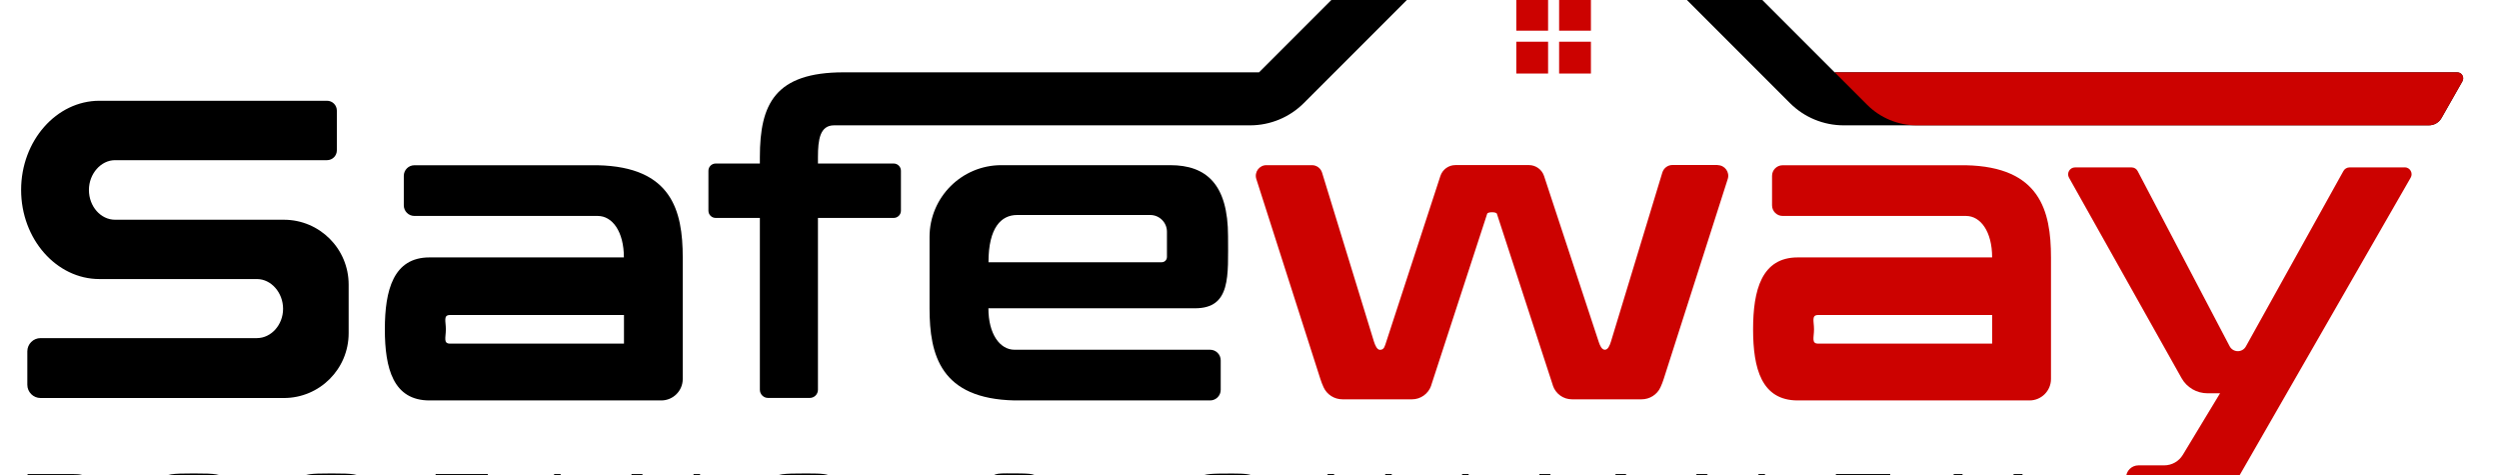
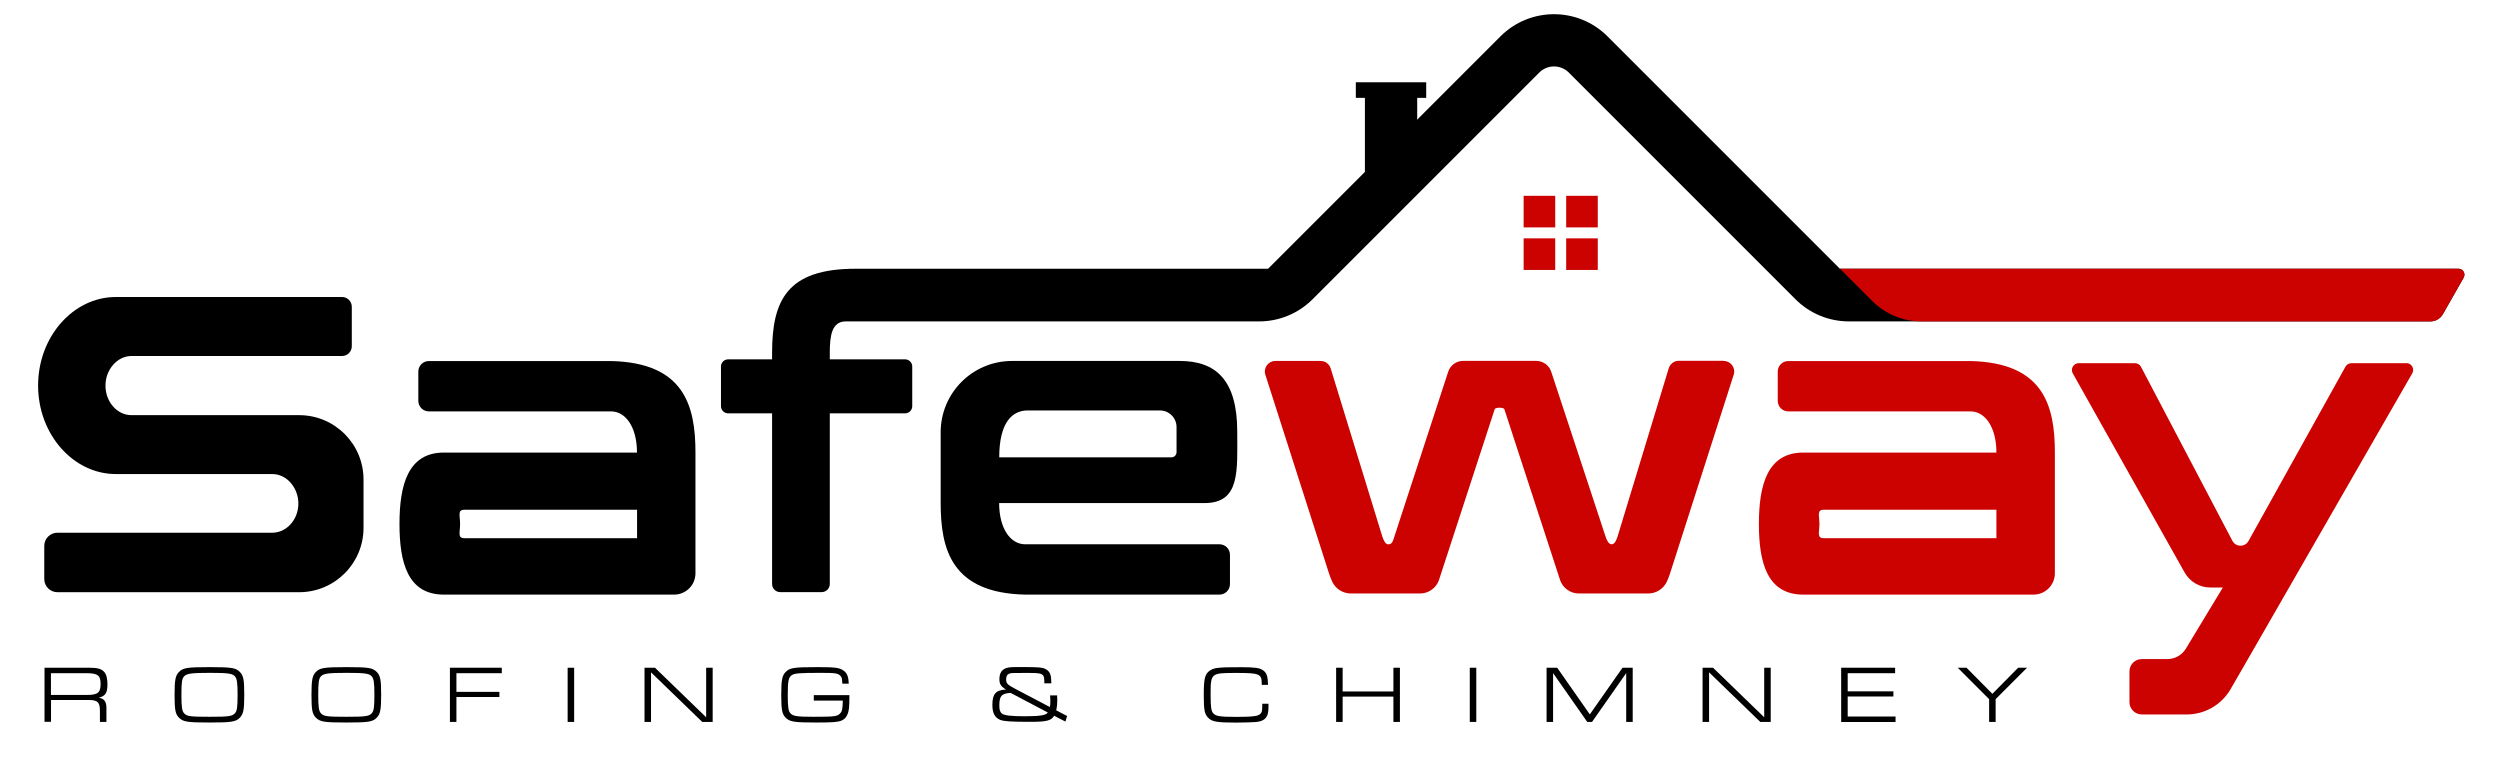
- <svg xmlns="http://www.w3.org/2000/svg" id="Layer_1" data-name="Layer 1" version="1.1" viewBox="0 0 290 55">
+ <svg xmlns="http://www.w3.org/2000/svg" id="Layer_1" data-name="Layer 1" version="1.1" viewBox="0 0 292 88.61">
  <defs>
    <style>
      .cls-1 {
        fill: #cc0200;
      }

      .cls-1, .cls-2 {
        stroke-width: 0px;
      }

      .cls-2 {
        fill: #000;
      }
    </style>
  </defs>
  <g>
-     <path class="cls-2" d="M3.2,54.99h5.22c.96,0,1.4.12,1.74.48.26.28.39.77.39,1.45,0,1.02-.24,1.38-1.01,1.57.64.12.89.46.89,1.19v1.64h-.76v-1.21c.02-1.09-.26-1.36-1.36-1.35H3.96v2.55h-.76v-6.33h0ZM8.12,58.17c1.3,0,1.63-.26,1.63-1.28s-.34-1.26-1.68-1.26H3.95v2.54h4.17Z" />
-     <path class="cls-2" d="M26.03,55.5c.41.43.5.92.5,2.65s-.1,2.23-.5,2.66c-.48.5-.97.58-3.57.58s-3.08-.08-3.57-.58c-.41-.43-.5-.92-.5-2.65s.1-2.24.5-2.66c.48-.5.97-.58,3.61-.58s3.05.09,3.53.58h0ZM19.52,55.98c-.27.27-.33.73-.33,2.18s.07,1.9.33,2.17c.32.34.72.39,2.95.39s2.63-.06,2.95-.39c.27-.27.33-.73.33-2.17s-.07-1.91-.33-2.18c-.29-.32-.83-.39-2.91-.39s-2.68.07-2.99.39h0Z" />
-     <path class="cls-2" d="M42.02,55.5c.41.43.5.92.5,2.65s-.1,2.23-.5,2.66c-.48.5-.97.58-3.57.58s-3.08-.08-3.57-.58c-.41-.43-.5-.92-.5-2.65s.1-2.24.5-2.66c.48-.5.97-.58,3.61-.58s3.05.09,3.53.58h0ZM35.5,55.98c-.27.27-.33.73-.33,2.18s.07,1.9.33,2.17c.32.34.72.39,2.95.39s2.63-.06,2.95-.39c.27-.27.33-.73.33-2.17s-.07-1.91-.33-2.18c-.29-.32-.83-.39-2.91-.39s-2.68.07-2.99.39h0Z" />
-     <path class="cls-2" d="M50.56,54.99h6.05v.64h-5.3v2.18h5.02v.6h-5.02v2.91h-.76v-6.33h0Z" />
-     <path class="cls-2" d="M64.3,54.99h.76v6.33h-.76v-6.33Z" />
-     <path class="cls-2" d="M73.28,54.99h1.22l5.98,5.79v-5.79h.76v6.33h-1.22l-5.98-5.79v5.79h-.76v-6.33Z" />
-     <path class="cls-2" d="M97.21,58.2c0,.69-.01,1.17-.04,1.43-.08.83-.36,1.32-.9,1.54-.41.17-.99.22-2.91.22-2.64,0-3.12-.08-3.61-.58-.41-.43-.5-.92-.5-2.65s.1-2.23.5-2.66c.49-.51.94-.58,3.83-.58,1.95,0,2.46.07,2.91.38.44.29.62.72.64,1.55h-.75c-.02-.6-.06-.77-.24-.93-.3-.29-.58-.33-2.31-.33-2.5,0-3.04.05-3.37.28-.36.27-.45.69-.45,2.29,0,1.44.07,1.91.33,2.17.3.32.77.39,2.67.39,2.47,0,2.8-.04,3.12-.4.24-.26.28-.49.31-1.49h-3.39v-.64h4.13Z" />
-     <path class="cls-2" d="M121.11,60.62c-.32.55-.89.69-2.74.69-2.31,0-3.12-.06-3.55-.23-.64-.27-.91-.8-.91-1.76,0-1.28.41-1.73,1.59-1.78-.6-.38-.77-.64-.77-1.21s.18-.96.56-1.19c.3-.18.63-.23,1.57-.23,2.68,0,3.01.03,3.44.35.36.26.49.65.49,1.42v.13h-.81c0-1.16-.09-1.21-1.96-1.21-1.49,0-1.77,0-1.98.04-.36.07-.52.28-.52.72s.12.59.94,1.03l4.16,2.19c.05-.21.06-.31.06-.6,0-.16,0-.4-.03-.76h.82c0,.22.02.36.02.55,0,.49-.03.76-.12,1.2l1.27.66-.2.65-1.32-.68h0ZM116.02,57.93c-.51.03-.84.13-1.03.33-.18.2-.27.54-.27,1.14,0,.51.09.78.31.95.29.22,1.13.31,2.67.31,1.77,0,2.5-.12,2.68-.44l-4.36-2.3Z" />
-     <path class="cls-2" d="M146.16,59.2v.27c0,.76-.08,1.09-.32,1.38-.24.28-.55.42-1.13.48-.36.03-1.44.07-2.3.07-2.29,0-2.85-.1-3.31-.58-.41-.42-.5-.92-.5-2.65,0-1.97.13-2.48.78-2.89.48-.3,1-.35,3.62-.35,1.58,0,2.14.08,2.52.36.43.29.56.69.59,1.7h-.74v-.16c0-1.12-.27-1.23-2.92-1.23-3.04,0-3.05,0-3.05,2.57,0,1.44.07,1.9.33,2.17.3.31.79.39,2.56.39,2.85,0,3.14-.1,3.14-1.17v-.36h.74,0Z" />
-     <path class="cls-2" d="M154.06,54.99h.76v2.77h5.93v-2.77h.76v6.33h-.76v-2.96h-5.93v2.96h-.76v-6.33Z" />
-     <path class="cls-2" d="M169.67,54.99h.76v6.33h-.76v-6.33Z" />
-     <path class="cls-2" d="M178.66,54.99h1.22l3.81,5.45,3.82-5.45h1.19v6.33h-.76v-5.7l-3.99,5.7h-.56l-3.99-5.7v5.7h-.76v-6.33h0Z" />
-     <path class="cls-2" d="M196.86,54.99h1.22l5.98,5.79v-5.79h.76v6.33h-1.22l-5.98-5.79v5.79h-.76v-6.33h0Z" />
-     <path class="cls-2" d="M213.05,54.99h6.3v.64h-5.54v2.12h5.34v.6h-5.34v2.34h5.59v.64h-6.35v-6.33h0Z" />
-     <path class="cls-2" d="M233.72,54.99h1.04l-3.67,3.67v2.66h-.76v-2.66l-3.67-3.67h1.03l3.02,3.05,3.01-3.05h0Z" />
+     <path class="cls-2" d="M5.2,77.99h5.22c.96,0,1.4.12,1.74.48.26.28.39.77.39,1.45,0,1.02-.24,1.38-1.01,1.57.64.12.89.46.89,1.19v1.64h-.76v-1.21c.02-1.09-.26-1.36-1.36-1.35h-4.35v2.55h-.76v-6.33h0ZM10.12,81.17c1.3,0,1.63-.26,1.63-1.28s-.34-1.26-1.68-1.26h-4.12v2.54s4.17,0,4.17,0Z" />
+     <path class="cls-2" d="M28.03,78.5c.41.43.5.92.5,2.65s-.1,2.23-.5,2.66c-.48.5-.97.58-3.57.58s-3.08-.08-3.57-.58c-.41-.43-.5-.92-.5-2.65s.1-2.24.5-2.66c.48-.5.97-.58,3.61-.58s3.05.09,3.53.58h0ZM21.52,78.98c-.27.27-.33.73-.33,2.18s.07,1.9.33,2.17c.32.34.72.39,2.95.39s2.63-.06,2.95-.39c.27-.27.33-.73.33-2.17s-.07-1.91-.33-2.18c-.29-.32-.83-.39-2.91-.39s-2.68.07-2.99.39h0Z" />
+     <path class="cls-2" d="M44.02,78.5c.41.43.5.92.5,2.65s-.1,2.23-.5,2.66c-.48.5-.97.58-3.57.58s-3.08-.08-3.57-.58c-.41-.43-.5-.92-.5-2.65s.1-2.24.5-2.66c.48-.5.97-.58,3.61-.58s3.05.09,3.53.58h0ZM37.5,78.98c-.27.27-.33.73-.33,2.18s.07,1.9.33,2.17c.32.34.72.39,2.95.39s2.63-.06,2.95-.39c.27-.27.33-.73.33-2.17s-.07-1.91-.33-2.18c-.29-.32-.83-.39-2.91-.39s-2.68.07-2.99.39h0Z" />
+     <path class="cls-2" d="M52.56,77.99h6.05v.64h-5.3v2.18h5.02v.6h-5.02v2.91h-.76v-6.33h0Z" />
+     <path class="cls-2" d="M66.3,77.99h.76v6.33h-.76s0-6.33,0-6.33Z" />
+     <path class="cls-2" d="M75.28,77.99h1.22l5.98,5.79v-5.79h.76v6.33h-1.22l-5.98-5.79v5.79h-.76s0-6.33,0-6.33Z" />
+     <path class="cls-2" d="M99.21,81.2c0,.69-.01,1.17-.04,1.43-.08.83-.36,1.32-.9,1.54-.41.17-.99.22-2.91.22-2.64,0-3.12-.08-3.61-.58-.41-.43-.5-.92-.5-2.65s.1-2.23.5-2.66c.49-.51.94-.58,3.83-.58,1.95,0,2.46.07,2.91.38.44.29.62.72.64,1.55h-.75c-.02-.6-.06-.77-.24-.93-.3-.29-.58-.33-2.31-.33-2.5,0-3.04.05-3.37.28-.36.27-.45.69-.45,2.29,0,1.44.07,1.91.33,2.17.3.32.77.39,2.67.39,2.47,0,2.8-.04,3.12-.4.24-.26.28-.49.31-1.49h-3.39v-.64h4.16Z" />
+     <path class="cls-2" d="M123.11,83.62c-.32.55-.89.69-2.74.69-2.31,0-3.12-.06-3.55-.23-.64-.27-.91-.8-.91-1.76,0-1.28.41-1.73,1.59-1.78-.6-.38-.77-.64-.77-1.21s.18-.96.56-1.19c.3-.18.63-.23,1.57-.23,2.68,0,3.01.03,3.44.35.36.26.49.65.49,1.42v.13h-.81c0-1.16-.09-1.21-1.96-1.21-1.49,0-1.77,0-1.98.04-.36.07-.52.28-.52.72s.12.59.94,1.03l4.16,2.19c.05-.21.06-.31.06-.6,0-.16,0-.4-.03-.76h.82c0,.22.02.36.02.55,0,.49-.03.76-.12,1.2l1.27.66-.2.65-1.32-.68h0v.02ZM118.02,80.93c-.51.03-.84.13-1.03.33-.18.2-.27.54-.27,1.14,0,.51.09.78.31.95.29.22,1.13.31,2.67.31,1.77,0,2.5-.12,2.68-.44l-4.36-2.3h0Z" />
+     <path class="cls-2" d="M148.16,82.2v.27c0,.76-.08,1.09-.32,1.38-.24.28-.55.42-1.13.48-.36.03-1.44.07-2.3.07-2.29,0-2.85-.1-3.31-.58-.41-.42-.5-.92-.5-2.65,0-1.97.13-2.48.78-2.89.48-.3,1-.35,3.62-.35,1.58,0,2.14.08,2.52.36.43.29.56.69.59,1.7h-.74v-.16c0-1.12-.27-1.23-2.92-1.23-3.04,0-3.05,0-3.05,2.57,0,1.44.07,1.9.33,2.17.3.31.79.39,2.56.39,2.85,0,3.14-.1,3.14-1.17v-.36h.74,0Z" />
+     <path class="cls-2" d="M156.06,77.99h.76v2.77h5.93v-2.77h.76v6.33h-.76v-2.96h-5.93v2.96h-.76s0-6.33,0-6.33Z" />
+     <path class="cls-2" d="M171.67,77.99h.76v6.33h-.76s0-6.33,0-6.33Z" />
+     <path class="cls-2" d="M180.66,77.99h1.22l3.81,5.45,3.82-5.45h1.19v6.33h-.76v-5.7l-3.99,5.7h-.56l-3.99-5.7v5.7h-.76v-6.33h.02Z" />
+     <path class="cls-2" d="M198.86,77.99h1.22l5.98,5.79v-5.79h.76v6.33h-1.22l-5.98-5.79v5.79h-.76v-6.33h0Z" />
+     <path class="cls-2" d="M215.05,77.99h6.3v.64h-5.54v2.12h5.34v.6h-5.34v2.34h5.59v.64h-6.35v-6.33h0Z" />
+     <path class="cls-2" d="M235.72,77.99h1.04l-3.67,3.67v2.66h-.76v-2.66l-3.67-3.67h1.03l3.02,3.05,3.01-3.05h0Z" />
  </g>
-   <path class="cls-2" d="M10.32,22.04c0,1.92,1.38,3.45,3.03,3.45h19.59c4.16,0,7.52,3.37,7.52,7.52v5.64c0,4.16-3.37,7.52-7.52,7.52H4.71c-.85,0-1.54-.69-1.54-1.54v-3.87c0-.85.69-1.54,1.54-1.54h25.11c1.64,0,3.03-1.53,3.03-3.4s-1.38-3.45-3.03-3.45H11.53c-4.97,0-9.08-4.63-9.08-10.34s4.11-10.34,9.08-10.34h26.42c.63,0,1.14.51,1.14,1.14v4.61c0,.63-.51,1.14-1.14,1.14H13.35c-1.64,0-3.03,1.58-3.03,3.45h0Z" />
-   <path class="cls-2" d="M49.84,46.45c-4.2,0-5.18-3.7-5.18-8.25s.99-8.34,5.18-8.34h22.56c0-3-1.34-4.81-3.03-4.81h-21.28c-.68,0-1.23-.55-1.23-1.23v-3.42c0-.68.55-1.23,1.23-1.23h21.28c8.57.19,9.86,5.25,9.86,10.7v14.09c0,1.38-1.12,2.49-2.49,2.49h-26.9ZM52.23,39.86h20.18v-3.32h-20.18c-.82,0-.49.71-.49,1.66s-.33,1.66.49,1.66h0Z" />
-   <path class="cls-2" d="M142.51,27.41c0-6.03-2.51-8.25-6.71-8.25h-19.6c-4.6,0-8.33,3.73-8.33,8.33v8.26c0,5.45,1.29,10.51,9.86,10.7h22.7c.68,0,1.23-.55,1.23-1.23v-3.42c0-.68-.55-1.23-1.23-1.23h-22.7c-1.69,0-3.03-1.81-3.03-4.81h23.98c4.2,0,3.83-3.75,3.83-8.34h0ZM118.03,24.94h15.45c1.07,0,1.94.87,1.94,1.94v2.93c0,.34-.27.61-.61.61h-20.1c0-4.04,1.49-5.48,3.32-5.48h0Z" />
-   <path class="cls-2" d="M285.76,9.42l-2.43,4.27c-.3.53-.86.85-1.47.85h-67.91c-2.34,0-4.58-.93-6.23-2.58l-3.57-3.57-22.91-22.91c-.96-.96-2.5-.96-3.46,0l-22.91,22.91-3.57,3.57c-1.65,1.65-3.89,2.58-6.23,2.58h-48.28c-1.64,0-1.87,1.66-1.87,3.68v26.99c0,.53-.43.95-.95.95h-4.84c-.53,0-.95-.43-.95-.95v-26.99c0-6.14,1.75-9.83,9.73-9.83h48.2l27.14-27.14c3.46-3.46,9.06-3.45,12.51,0l27.14,27.14h72.25c.53,0,.86.57.6,1.03h0Z" />
-   <rect class="cls-2" x="82.21" y="18.97" width="22.34" height="6.31" rx=".84" ry=".84" />
-   <polygon class="cls-2" points="164.58 -13.39 156.36 -13.39 156.36 -11.57 157.42 -11.57 157.42 -1.88 163.53 -1.88 163.53 -11.57 164.58 -11.57 164.58 -13.39" />
-   <path class="cls-1" d="M208.62,46.45c-4.2,0-5.18-3.7-5.18-8.25s.99-8.34,5.18-8.34h22.56c0-3-1.34-4.81-3.03-4.81h-21.28c-.68,0-1.23-.55-1.23-1.23v-3.42c0-.68.55-1.23,1.23-1.23h21.28c8.57.19,9.86,5.25,9.86,10.7v14.09c0,1.38-1.12,2.49-2.49,2.49h-26.9,0ZM211,39.86h20.18v-3.32h-20.18c-.82,0-.49.71-.49,1.66s-.33,1.66.49,1.66h0Z" />
-   <path class="cls-1" d="M199.33,19.16c.83,0,1.42.81,1.17,1.6l-7.43,23.19c-.11.35-.24.68-.38.98-.39.85-1.25,1.39-2.19,1.39h-8.08c-1,0-1.88-.63-2.21-1.58v-.02s-6.5-19.92-6.5-19.92c-.07-.24-1.06-.24-1.13,0l-6.5,19.92v.02c-.33.94-1.22,1.58-2.21,1.58h-8.08c-.94,0-1.8-.54-2.19-1.39-.14-.31-.27-.63-.38-.98l-7.43-23.19c-.25-.79.34-1.6,1.17-1.6h5.29c.54,0,1.01.35,1.17.86l6.02,19.6c.14.42.35.96.71.96.5,0,.56-.48.71-.9l6.29-19.26c.25-.76.95-1.27,1.75-1.27h8.53c.79,0,1.5.51,1.75,1.26l6.35,19.26c.14.42.35.9.71.9s.56-.48.71-.96l5.96-19.6c.16-.51.63-.87,1.17-.87h5.28,0Z" />
-   <path class="cls-1" d="M279.06,19.41c.61,0,1,.67.69,1.2l-19.19,33.37-2.02,3.5c-1.06,1.84-3.02,2.97-5.14,2.97h-5.23c-.8,0-1.45-.65-1.45-1.44v-3.59c0-.8.65-1.44,1.44-1.44h2.99c.88,0,1.7-.46,2.16-1.22l2.51-4.15,1.81-2.99h-1.46c-1.25,0-2.4-.67-3.01-1.76l-13.06-23.25c-.3-.53.09-1.19.7-1.19h6.56c.3,0,.57.16.71.43l10.67,20.31c.4.76,1.48.77,1.89.02l11.32-20.35c.14-.25.41-.41.7-.41h6.42Z" />
-   <path class="cls-1" d="M285.76,9.42l-2.43,4.27c-.3.53-.86.85-1.47.85h-59.44c-2.15,0-4.22-.86-5.74-2.38l-3.77-3.77h72.25c.53,0,.86.57.6,1.03h0Z" />
+   <path class="cls-2" d="M12.32,45.04c0,1.92,1.38,3.45,3.03,3.45h19.59c4.16,0,7.52,3.37,7.52,7.52v5.64c0,4.16-3.37,7.52-7.52,7.52H6.71c-.85,0-1.54-.69-1.54-1.54v-3.87c0-.85.69-1.54,1.54-1.54h25.11c1.64,0,3.03-1.53,3.03-3.4s-1.38-3.45-3.03-3.45H13.53c-4.97,0-9.08-4.63-9.08-10.34s4.11-10.34,9.08-10.34h26.42c.63,0,1.14.51,1.14,1.14v4.61c0,.63-.51,1.14-1.14,1.14H15.35c-1.64,0-3.03,1.58-3.03,3.45h0Z" />
+   <path class="cls-2" d="M51.84,69.45c-4.2,0-5.18-3.7-5.18-8.25s.99-8.34,5.18-8.34h22.56c0-3-1.34-4.81-3.03-4.81h-21.28c-.68,0-1.23-.55-1.23-1.23v-3.42c0-.68.55-1.23,1.23-1.23h21.28c8.57.19,9.86,5.25,9.86,10.7v14.09c0,1.38-1.12,2.49-2.49,2.49,0,0-26.9,0-26.9,0ZM54.23,62.86h20.18v-3.32h-20.18c-.82,0-.49.71-.49,1.66s-.33,1.66.49,1.66h0Z" />
+   <path class="cls-2" d="M144.51,50.41c0-6.03-2.51-8.25-6.71-8.25h-19.6c-4.6,0-8.33,3.73-8.33,8.33v8.26c0,5.45,1.29,10.51,9.86,10.7h22.7c.68,0,1.23-.55,1.23-1.23v-3.42c0-.68-.55-1.23-1.23-1.23h-22.7c-1.69,0-3.03-1.81-3.03-4.81h23.98c4.2,0,3.83-3.75,3.83-8.34h0ZM120.03,47.94h15.45c1.07,0,1.94.87,1.94,1.94v2.93c0,.34-.27.61-.61.61h-20.1c0-4.04,1.49-5.48,3.32-5.48h0Z" />
+   <path class="cls-2" d="M287.76,32.42l-2.43,4.27c-.3.53-.86.85-1.47.85h-67.91c-2.34,0-4.58-.93-6.23-2.58l-3.57-3.57-22.91-22.91c-.96-.96-2.5-.96-3.46,0l-22.91,22.91-3.57,3.57c-1.65,1.65-3.89,2.58-6.23,2.58h-48.28c-1.64,0-1.87,1.66-1.87,3.68v26.99c0,.53-.43.95-.95.95h-4.84c-.53,0-.95-.43-.95-.95v-26.99c0-6.14,1.75-9.83,9.73-9.83h48.2l27.14-27.14c3.46-3.46,9.06-3.45,12.51,0l27.14,27.14h72.25c.53,0,.86.57.6,1.03h.01Z" />
+   <rect class="cls-2" x="84.21" y="41.97" width="22.34" height="6.31" rx=".84" ry=".84" />
+   <polygon class="cls-2" points="166.58 9.61 158.36 9.61 158.36 11.43 159.42 11.43 159.42 21.12 165.53 21.12 165.53 11.43 166.58 11.43 166.58 9.61" />
+   <path class="cls-1" d="M210.62,69.45c-4.2,0-5.18-3.7-5.18-8.25s.99-8.34,5.18-8.34h22.56c0-3-1.34-4.81-3.03-4.81h-21.28c-.68,0-1.23-.55-1.23-1.23v-3.42c0-.68.55-1.23,1.23-1.23h21.28c8.57.19,9.86,5.25,9.86,10.7v14.09c0,1.38-1.12,2.49-2.49,2.49h-26.9ZM213,62.86h20.18v-3.32h-20.18c-.82,0-.49.71-.49,1.66s-.33,1.66.49,1.66h0Z" />
+   <path class="cls-1" d="M201.33,42.16c.83,0,1.42.81,1.17,1.6l-7.43,23.19c-.11.35-.24.68-.38.98-.39.85-1.25,1.39-2.19,1.39h-8.08c-1,0-1.88-.63-2.21-1.58v-.02l-6.5-19.92c-.07-.24-1.06-.24-1.13,0l-6.5,19.92v.02c-.33.94-1.22,1.58-2.21,1.58h-8.08c-.94,0-1.8-.54-2.19-1.39-.14-.31-.27-.63-.38-.98l-7.43-23.19c-.25-.79.34-1.6,1.17-1.6h5.29c.54,0,1.01.35,1.17.86l6.02,19.6c.14.42.35.96.71.96.5,0,.56-.48.71-.9l6.29-19.26c.25-.76.95-1.27,1.75-1.27h8.53c.79,0,1.5.51,1.75,1.26l6.35,19.26c.14.42.35.9.71.9s.56-.48.71-.96l5.96-19.6c.16-.51.63-.87,1.17-.87h5.28l-.03.02Z" />
+   <path class="cls-1" d="M281.06,42.41c.61,0,1,.67.69,1.2l-19.19,33.37-2.02,3.5c-1.06,1.84-3.02,2.97-5.14,2.97h-5.23c-.8,0-1.45-.65-1.45-1.44v-3.59c0-.8.65-1.44,1.44-1.44h2.99c.88,0,1.7-.46,2.16-1.22l2.51-4.15,1.81-2.99h-1.46c-1.25,0-2.4-.67-3.01-1.76l-13.06-23.25c-.3-.53.09-1.19.7-1.19h6.56c.3,0,.57.16.71.43l10.67,20.31c.4.76,1.48.77,1.89.02l11.32-20.35c.14-.25.41-.41.7-.41h6.42-.01Z" />
+   <path class="cls-1" d="M287.76,32.42l-2.43,4.27c-.3.53-.86.85-1.47.85h-59.44c-2.15,0-4.22-.86-5.74-2.38l-3.77-3.77h72.25c.53,0,.86.57.6,1.03h0Z" />
  <g>
-     <rect class="cls-1" x="180.93" y="-.13" width="3.69" height="3.69" />
-     <rect class="cls-1" x="175.96" y="-.13" width="3.69" height="3.69" />
-     <rect class="cls-1" x="180.93" y="4.84" width="3.69" height="3.69" />
-     <rect class="cls-1" x="175.96" y="4.84" width="3.69" height="3.69" />
+     <rect class="cls-1" x="182.93" y="22.87" width="3.69" height="3.69" />
+     <rect class="cls-1" x="177.96" y="22.87" width="3.69" height="3.69" />
+     <rect class="cls-1" x="182.93" y="27.84" width="3.69" height="3.69" />
+     <rect class="cls-1" x="177.96" y="27.84" width="3.69" height="3.69" />
  </g>
</svg>
